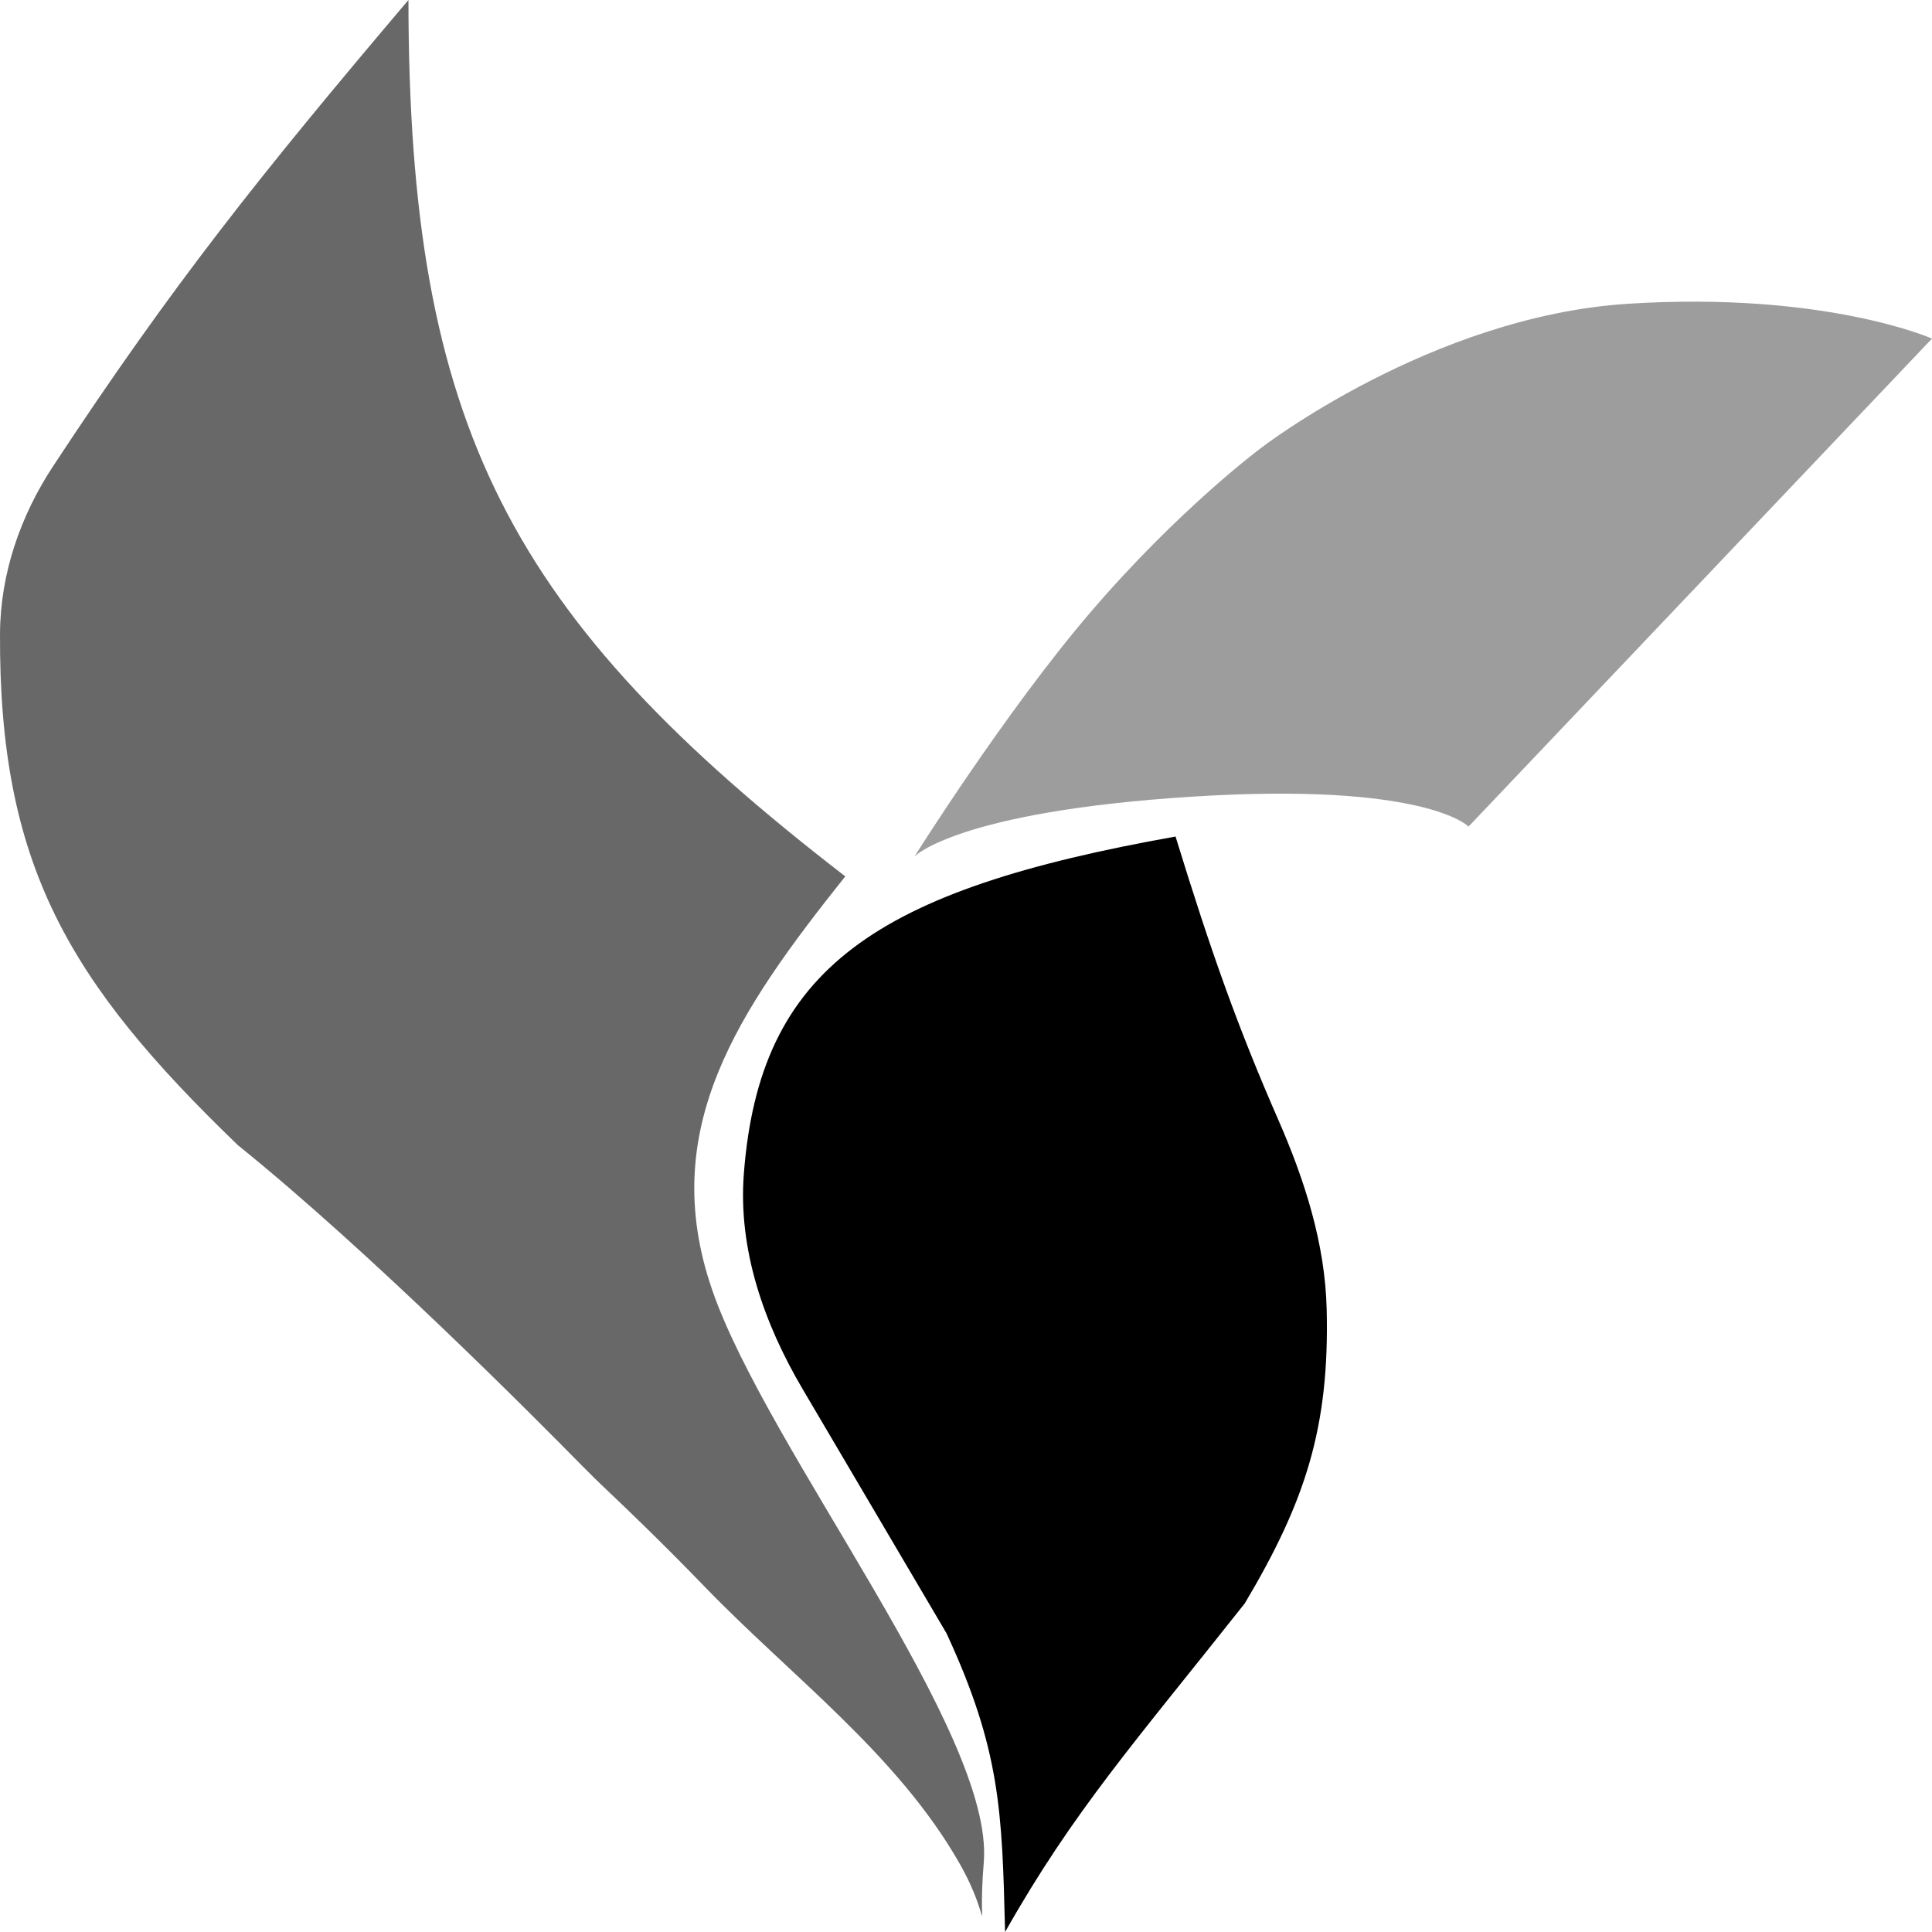
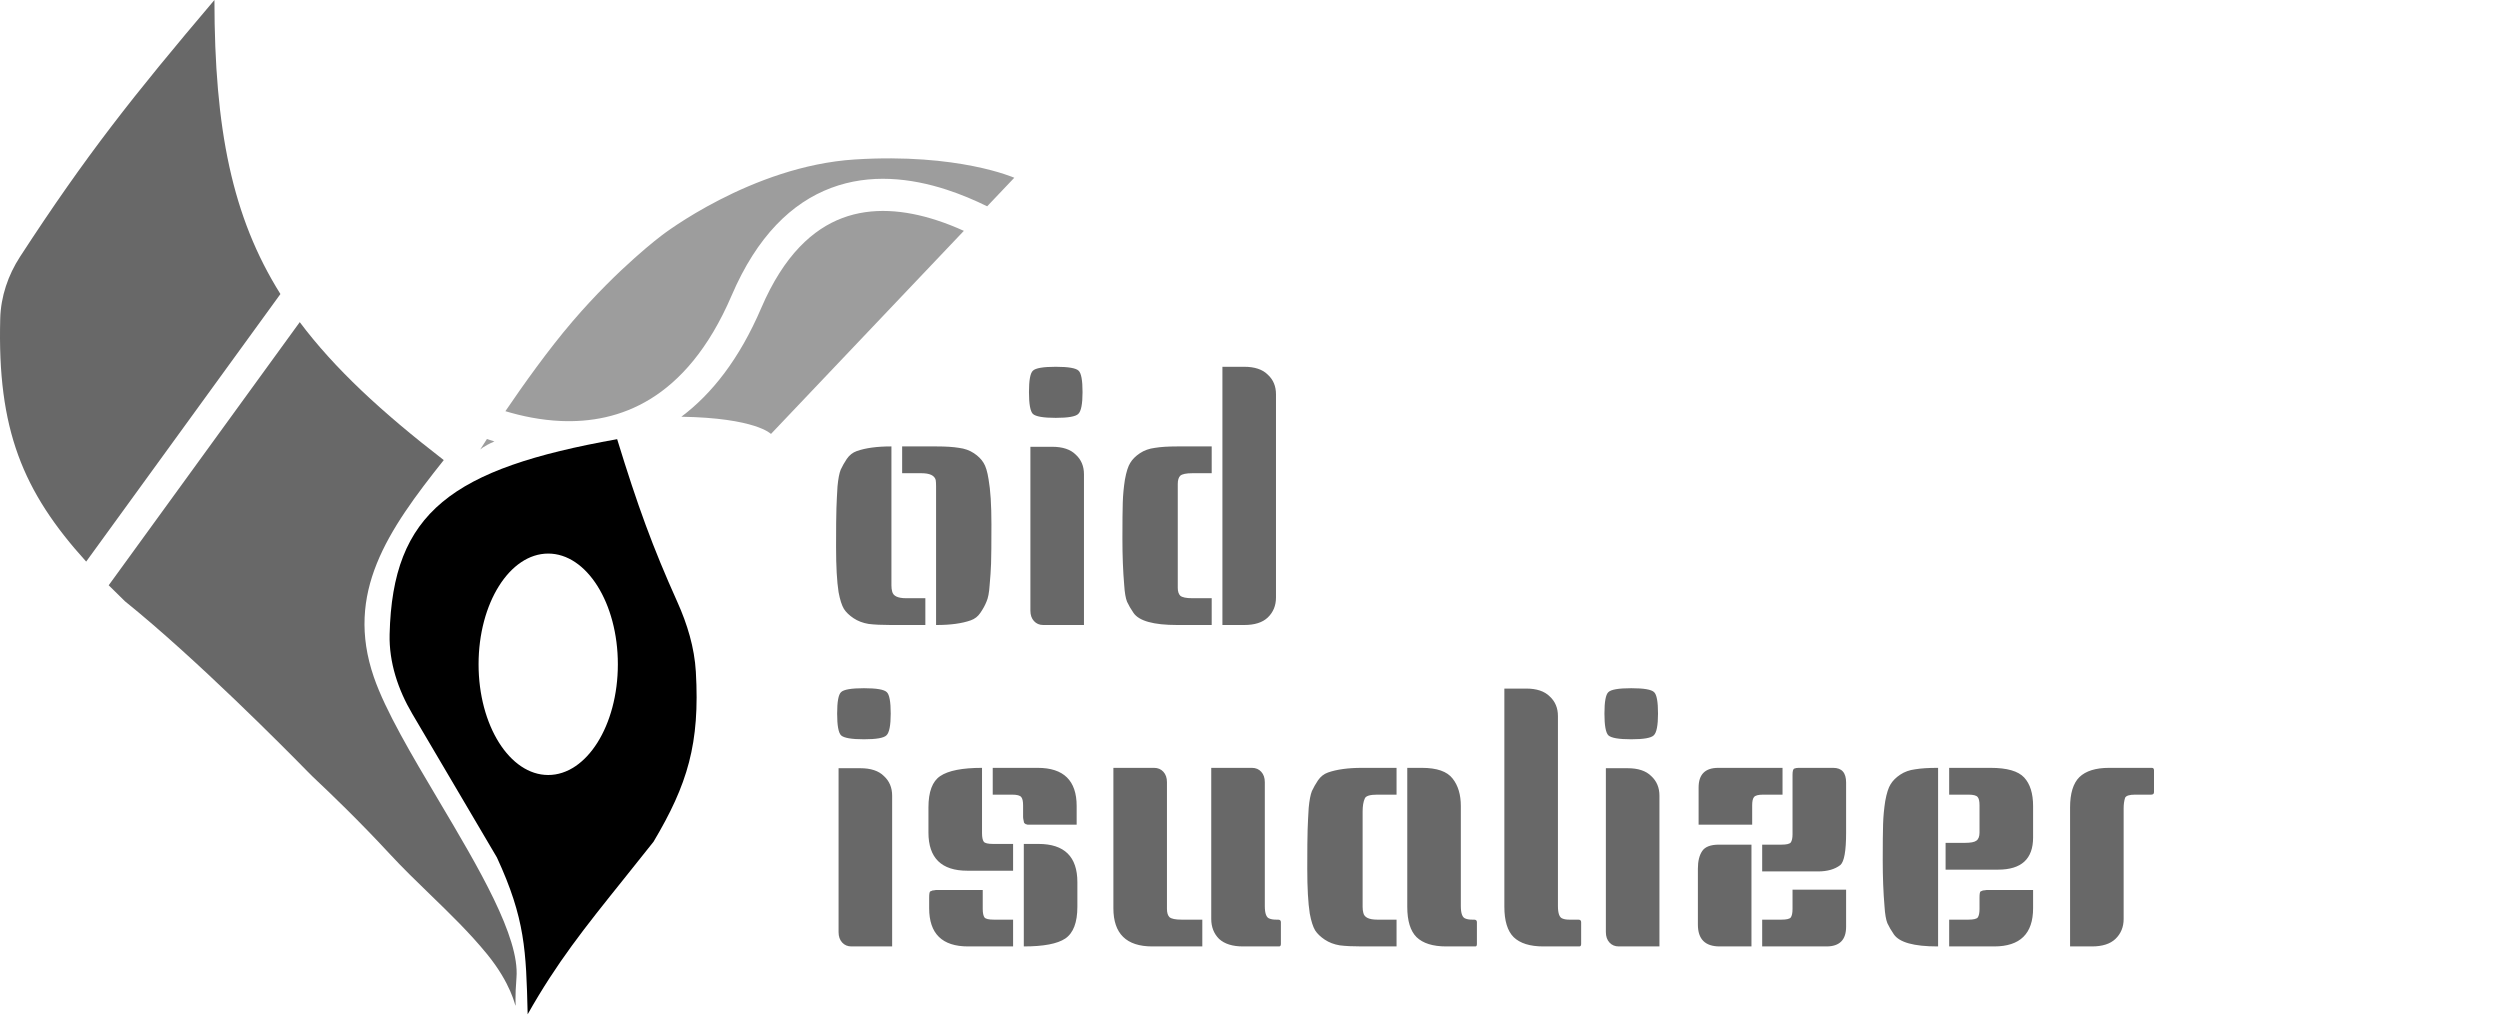
- <svg xmlns="http://www.w3.org/2000/svg" width="200" height="200" viewBox="0 0 200 200" fill="none">
-   <path d="M5.487 48.275C17.769 29.595 26.91 18.131 42.282 0C42.319 44.261 52.712 63.877 87.502 90.722C76.412 104.646 67.998 116.894 73.715 133.505C79.403 150.032 102.943 179.381 101.84 192.783C101.148 201.19 102.843 199.05 99.303 192.852C92.872 181.594 81.916 173.535 72.905 164.212C68.686 159.846 64.94 156.25 62.995 154.413C62.057 153.528 61.141 152.636 60.238 151.715C55.37 146.755 38.242 129.52 24.635 118.557C7.097 101.653 -0.111 89.538 0.001 65.604C0.03 59.425 2.092 53.438 5.487 48.275Z" fill="#686868" />
-   <path d="M132.328 115.919C128.163 106.404 125.387 98.622 121.692 86.598C90.712 92.116 78.629 100.148 77 121.539C76.403 129.381 79.104 137.036 83.097 143.812L97.979 169.072C103.572 181.151 103.732 187.53 104.039 199.746L104.045 200C111.148 187.437 117.469 180.379 128.861 165.979C135.091 155.5 137.646 147.83 137.336 135.492C137.166 128.7 135.052 122.143 132.328 115.919Z" fill="black" />
-   <path d="M152.023 85.567L200 35.051C200 35.051 188.971 30.155 168.567 31.443C148.162 32.732 130.516 46.392 130.516 46.392C130.516 46.392 122.042 52.684 112.869 63.402C104.045 73.711 94.671 88.66 94.671 88.66C94.671 88.66 99.082 84.021 123.347 82.474C147.611 80.928 152.023 85.567 152.023 85.567Z" fill="#9D9D9D" />
+ <svg xmlns="http://www.w3.org/2000/svg" width="700" height="284" viewBox="0 0 700 284" fill="none">
+   <path d="M252.6 125H262.3C264.833 125 266.9 125.133 268.5 125.4C270.1 125.6 271.5 126.1 272.7 126.9C273.9 127.7 274.8 128.6 275.4 129.6C276 130.533 276.467 132.067 276.8 134.2C277.333 137.2 277.6 141.4 277.6 146.8C277.6 152.2 277.567 155.867 277.5 157.8C277.433 159.667 277.3 161.667 277.1 163.8C276.967 165.933 276.667 167.5 276.2 168.5C275.8 169.5 275.233 170.533 274.5 171.6C273.833 172.6 272.933 173.3 271.8 173.7C269.333 174.567 266.167 175 262.3 175H262.1V137.3C262.1 137.167 262.1 136.767 262.1 136.1C262.1 135.433 262.067 134.867 262 134.4C261.667 133.133 260.333 132.5 258 132.5H252.6V125ZM249.6 125V162.7C249.6 162.833 249.6 163.233 249.6 163.9C249.6 164.567 249.667 165.133 249.8 165.6C250.067 166.867 251.367 167.5 253.7 167.5H259.1V175H249.4C246.867 175 244.8 174.9 243.2 174.7C241.6 174.433 240.2 173.9 239 173.1C237.8 172.3 236.9 171.433 236.3 170.5C235.7 169.5 235.2 167.933 234.8 165.8C234.333 162.8 234.1 158.6 234.1 153.2C234.1 147.8 234.133 144.167 234.2 142.3C234.267 140.367 234.367 138.333 234.5 136.2C234.7 134.067 235 132.5 235.4 131.5C235.867 130.5 236.433 129.5 237.1 128.5C237.833 127.433 238.767 126.7 239.9 126.3C242.367 125.433 245.533 125 249.4 125H249.6ZM288.511 125.1H294.611C297.544 125.1 299.744 125.833 301.211 127.3C302.744 128.7 303.511 130.533 303.511 132.8V175H292.111C291.044 175 290.178 174.633 289.511 173.9C288.844 173.167 288.511 172.2 288.511 171V125.1ZM289.211 103.8C289.944 103.067 292.078 102.7 295.611 102.7C299.144 102.7 301.278 103.067 302.011 103.8C302.744 104.467 303.111 106.467 303.111 109.8C303.111 113.133 302.711 115.167 301.911 115.9C301.178 116.633 299.078 117 295.611 117C292.144 117 290.011 116.633 289.211 115.9C288.478 115.167 288.111 113.133 288.111 109.8C288.111 106.467 288.478 104.467 289.211 103.8ZM339.276 132.5H333.876C332.142 132.5 331.009 132.733 330.476 133.2C330.009 133.667 329.776 134.433 329.776 135.5V164.6C329.776 165.6 330.009 166.333 330.476 166.8C331.009 167.267 332.142 167.5 333.876 167.5H339.276V175H329.576C322.976 175 318.909 173.867 317.376 171.6C316.642 170.533 316.042 169.5 315.576 168.5C315.176 167.5 314.909 165.933 314.776 163.8C314.442 159.933 314.276 155.633 314.276 150.9C314.276 146.167 314.309 142.767 314.376 140.7C314.442 138.567 314.642 136.433 314.976 134.3C315.376 132.1 315.876 130.533 316.476 129.6C317.076 128.6 317.976 127.7 319.176 126.9C320.376 126.1 321.776 125.6 323.376 125.4C324.976 125.133 327.042 125 329.576 125H339.276V132.5ZM342.276 102.7H348.376C351.309 102.7 353.509 103.433 354.976 104.9C356.509 106.3 357.276 108.133 357.276 110.4V167.3C357.276 169.567 356.509 171.433 354.976 172.9C353.509 174.3 351.309 175 348.376 175H342.276V102.7ZM234.8 215.1H240.9C243.833 215.1 246.033 215.833 247.5 217.3C249.033 218.7 249.8 220.533 249.8 222.8V265H238.4C237.333 265 236.467 264.633 235.8 263.9C235.133 263.167 234.8 262.2 234.8 261V215.1ZM235.5 193.8C236.233 193.067 238.367 192.7 241.9 192.7C245.433 192.7 247.567 193.067 248.3 193.8C249.033 194.467 249.4 196.467 249.4 199.8C249.4 203.133 249 205.167 248.2 205.9C247.467 206.633 245.367 207 241.9 207C238.433 207 236.3 206.633 235.5 205.9C234.767 205.167 234.4 203.133 234.4 199.8C234.4 196.467 234.767 194.467 235.5 193.8ZM274.965 215V233.3C274.965 234.433 275.132 235.233 275.465 235.7C275.798 236.1 276.665 236.3 278.065 236.3H283.665V243.8H270.865C263.598 243.8 259.965 240.233 259.965 233.1V226.1C259.965 221.7 261.065 218.767 263.265 217.3C265.532 215.767 269.432 215 274.965 215ZM275.165 249.2V254.5C275.165 255.633 275.332 256.433 275.665 256.9C275.998 257.3 276.865 257.5 278.265 257.5H283.665V265H271.065C263.798 265 260.165 261.433 260.165 254.3V251.3C260.165 250.3 260.265 249.733 260.465 249.6C260.732 249.467 260.898 249.4 260.965 249.4C261.032 249.333 261.198 249.3 261.465 249.3C261.798 249.233 261.998 249.2 262.065 249.2C266.465 249.2 270.832 249.2 275.165 249.2ZM286.665 236.3H290.765C298.032 236.3 301.665 239.867 301.665 247V253.9C301.665 258.3 300.532 261.267 298.265 262.8C296.065 264.267 292.198 265 286.665 265V236.3ZM277.965 215H290.565C297.832 215 301.465 218.567 301.465 225.7V230.9C296.998 230.9 293.598 230.9 291.265 230.9C288.932 230.9 287.732 230.9 287.665 230.9C287.598 230.833 287.465 230.8 287.265 230.8C287.132 230.733 287.032 230.667 286.965 230.6C286.898 230.533 286.832 230.467 286.765 230.4C286.698 230.267 286.665 230.133 286.665 230C286.532 229.467 286.465 229.067 286.465 228.8V225.5C286.465 224.367 286.298 223.6 285.965 223.2C285.632 222.733 284.765 222.5 283.365 222.5H277.965V215ZM311.748 215H323.148C324.215 215 325.082 215.367 325.748 216.1C326.415 216.833 326.748 217.8 326.748 219V254.5C326.748 255.567 326.982 256.333 327.448 256.8C327.982 257.267 329.115 257.5 330.848 257.5H336.648V265H322.648C315.382 265 311.748 261.433 311.748 254.3V215ZM358.648 264.3C358.648 264.767 358.482 265 358.148 265H348.048C345.115 265 342.882 264.3 341.348 262.9C339.882 261.433 339.148 259.567 339.148 257.3V215H350.548C351.615 215 352.482 215.367 353.148 216.1C353.815 216.833 354.148 217.8 354.148 219V253.7C354.148 255.767 354.582 256.933 355.448 257.2C355.915 257.4 356.548 257.5 357.348 257.5H357.848C358.382 257.5 358.648 257.733 358.648 258.2V264.3ZM391.034 222.5H385.634C383.567 222.5 382.4 222.867 382.134 223.6C381.734 224.467 381.534 225.7 381.534 227.3V252.7C381.534 252.833 381.534 253.233 381.534 253.9C381.534 254.567 381.6 255.133 381.734 255.6C382 256.867 383.3 257.5 385.634 257.5H391.034V265H381.334C378.8 265 376.734 264.9 375.134 264.7C373.534 264.433 372.134 263.9 370.934 263.1C369.734 262.3 368.834 261.433 368.234 260.5C367.634 259.5 367.134 257.933 366.734 255.8C366.267 252.8 366.034 248.6 366.034 243.2C366.034 237.8 366.067 234.167 366.134 232.3C366.2 230.367 366.3 228.333 366.434 226.2C366.634 224.067 366.934 222.5 367.334 221.5C367.8 220.5 368.367 219.5 369.034 218.5C369.767 217.433 370.7 216.7 371.834 216.3C374.3 215.433 377.467 215 381.334 215H391.034V222.5ZM413.534 264.3C413.534 264.767 413.4 265 413.134 265H404.934C401.2 265 398.434 264.133 396.634 262.4C394.9 260.667 394.034 257.833 394.034 253.9V215H398.134C402.334 215 405.2 216 406.734 218C408.267 219.933 409.034 222.5 409.034 225.7V253.7C409.034 255.767 409.467 256.933 410.334 257.2C410.8 257.4 411.434 257.5 412.234 257.5H412.734C413.267 257.5 413.534 257.733 413.534 258.2V264.3ZM442.721 264.3C442.721 264.767 442.554 265 442.221 265H432.121C428.388 265 425.621 264.133 423.821 262.4C422.088 260.667 421.221 257.833 421.221 253.9V192.8H427.321C430.254 192.8 432.454 193.533 433.921 195C435.454 196.4 436.221 198.233 436.221 200.5V253.7C436.221 255.767 436.654 256.933 437.521 257.2C437.988 257.4 438.621 257.5 439.421 257.5H441.921C442.454 257.5 442.721 257.733 442.721 258.2V264.3ZM449.644 215.1H455.744C458.677 215.1 460.877 215.833 462.344 217.3C463.877 218.7 464.644 220.533 464.644 222.8V265H453.244C452.177 265 451.31 264.633 450.644 263.9C449.977 263.167 449.644 262.2 449.644 261V215.1ZM450.344 193.8C451.077 193.067 453.21 192.7 456.744 192.7C460.277 192.7 462.41 193.067 463.144 193.8C463.877 194.467 464.244 196.467 464.244 199.8C464.244 203.133 463.844 205.167 463.044 205.9C462.31 206.633 460.21 207 456.744 207C453.277 207 451.144 206.633 450.344 205.9C449.61 205.167 449.244 203.133 449.244 199.8C449.244 196.467 449.61 194.467 450.344 193.8ZM503.609 215H513.309C515.709 215 516.909 216.367 516.909 219.1V233.2C516.909 238.267 516.375 241.267 515.309 242.2C513.775 243.4 511.675 244 509.009 244H493.409V236.5H498.809C500.209 236.5 501.075 236.3 501.409 235.9C501.742 235.433 501.909 234.667 501.909 233.6V216.9C501.909 215.9 502.075 215.333 502.409 215.2C502.742 215.067 503.142 215 503.609 215ZM490.409 265H481.509C477.442 265 475.409 262.967 475.409 258.9V243.2C475.409 241.133 475.809 239.5 476.609 238.3C477.409 237.1 478.975 236.5 481.309 236.5H490.409V265ZM516.909 249.1V259.5C516.909 263.167 515.075 265 511.409 265H493.409V257.5H498.809C500.209 257.5 501.075 257.3 501.409 256.9C501.742 256.433 501.909 255.633 501.909 254.5V249.1H516.909ZM499.109 222.5H493.709C492.309 222.5 491.442 222.733 491.109 223.2C490.775 223.6 490.609 224.367 490.609 225.5V230.9H475.609V220.5C475.609 216.833 477.442 215 481.109 215H499.109V222.5ZM542.666 265H542.466C535.866 265 531.8 263.867 530.266 261.6C529.533 260.533 528.933 259.5 528.466 258.5C528.066 257.5 527.8 255.933 527.666 253.8C527.333 249.933 527.166 245.633 527.166 240.9C527.166 236.167 527.2 232.767 527.266 230.7C527.333 228.567 527.533 226.433 527.866 224.3C528.266 222.1 528.766 220.533 529.366 219.6C529.966 218.6 530.866 217.7 532.066 216.9C533.266 216.1 534.666 215.6 536.266 215.4C537.866 215.133 539.933 215 542.466 215H542.666V265ZM569.266 249.2V254.3C569.266 261.433 565.633 265 558.366 265H545.766V257.5H551.166C552.566 257.5 553.433 257.3 553.766 256.9C554.1 256.433 554.266 255.633 554.266 254.5V251.3C554.266 250.3 554.366 249.733 554.566 249.6C554.833 249.467 555 249.4 555.066 249.4C555.133 249.333 555.3 249.3 555.566 249.3C555.9 249.233 556.133 249.2 556.266 249.2C560.6 249.2 564.933 249.2 569.266 249.2ZM545.766 215H557.366C561.966 215 565.1 215.9 566.766 217.7C568.433 219.5 569.266 222.167 569.266 225.7V234.5C569.266 240.5 566 243.5 559.466 243.5H544.766V236H550.166C551.766 236 552.833 235.8 553.366 235.4C553.966 235 554.266 234.233 554.266 233.1V225.5C554.266 224.367 554.1 223.6 553.766 223.2C553.433 222.733 552.566 222.5 551.166 222.5H545.766V215ZM590.52 215H602.52C602.92 215 603.12 215.233 603.12 215.7V221.8C603.12 222.267 602.853 222.5 602.32 222.5H597.82C596.22 222.5 595.286 222.8 595.02 223.4C594.753 224.267 594.62 225.233 594.62 226.3V257.3C594.62 259.567 593.853 261.433 592.32 262.9C590.853 264.3 588.653 265 585.72 265H579.62V226.1C579.62 222.167 580.486 219.333 582.22 217.6C584.02 215.867 586.786 215 590.52 215Z" fill="#686868" />
+   <path fill-rule="evenodd" clip-rule="evenodd" d="M60.04 0C37.319 26.799 24.185 43.34 5.628 71.857C2.258 77.036 0.23 83.027 0.065 89.204C-0.764 120.192 6.293 137.554 24.128 157.246L78.519 82.33C64.965 60.722 60.07 36.15 60.04 0ZM83.93 90.197L30.436 163.877C31.893 165.345 33.408 166.834 34.981 168.351C54.869 184.375 80.055 209.834 86.1 216.009C87.002 216.931 87.921 217.827 88.862 218.71C92.123 221.774 100.556 229.829 109.171 239.149C112.764 243.035 116.584 246.736 120.406 250.438C125.946 255.804 131.489 261.173 136.344 267.115C143.151 275.444 144.225 281.637 144.353 281.617C144.43 281.605 144.157 279.29 144.612 273.753C145.547 262.389 134.006 242.951 122.835 224.136C115.298 211.442 107.93 199.032 104.675 189.577C96.557 165.99 108.506 148.598 124.252 128.825C106.766 115.332 93.62 103.125 83.93 90.197Z" fill="#686868" />
+   <path fill-rule="evenodd" clip-rule="evenodd" d="M269.883 64.638L215.872 121.505C215.872 121.505 211.61 117.023 190.778 116.685C199.302 110.301 207.023 100.538 213.136 86.272C219.533 71.348 227.693 64.115 235.879 61.041C244.188 57.92 253.345 58.77 262.236 61.655C264.857 62.506 267.418 63.522 269.883 64.638ZM276.407 57.768C272.836 56.01 269.005 54.39 265.014 53.095C255.03 49.855 243.625 48.517 232.715 52.615C221.682 56.759 211.968 66.152 204.864 82.727C198.406 97.796 190.33 106.65 182.126 111.699C173.912 116.754 165.192 118.225 157.066 117.879C151.4 117.638 146.07 116.513 141.509 115.133C146.512 107.765 153.507 97.937 160.274 90.031C173.3 74.812 185.332 65.876 185.332 65.876C185.332 65.876 210.391 46.479 239.365 44.649C268.339 42.819 284 49.773 284 49.773L276.407 57.768ZM136.336 122.925C135.122 124.797 134.432 125.897 134.432 125.897C134.432 125.897 135.355 124.926 138.441 123.606C137.719 123.383 137.017 123.156 136.336 122.925Z" fill="#9D9D9D" />
+   <path fill-rule="evenodd" clip-rule="evenodd" d="M172.803 122.969C178.55 141.672 182.731 153.147 189.654 168.545C192.44 174.741 194.445 181.312 194.837 188.094C196 208.215 192.532 219.628 182.983 235.691C180.022 239.433 177.303 242.826 174.774 245.982C163.483 260.068 155.984 269.425 147.745 284L147.736 283.64C147.3 266.293 147.073 257.235 139.131 240.082L115.447 199.884C111.454 193.109 108.909 185.474 109.094 177.612C109.899 143.437 126.464 131.223 172.803 122.969ZM153.5 217C164.27 217 173 203.121 173 186C173 168.879 164.27 155 153.5 155C142.73 155 134 168.879 134 186C134 203.121 142.73 217 153.5 217Z" fill="black" />
</svg>
